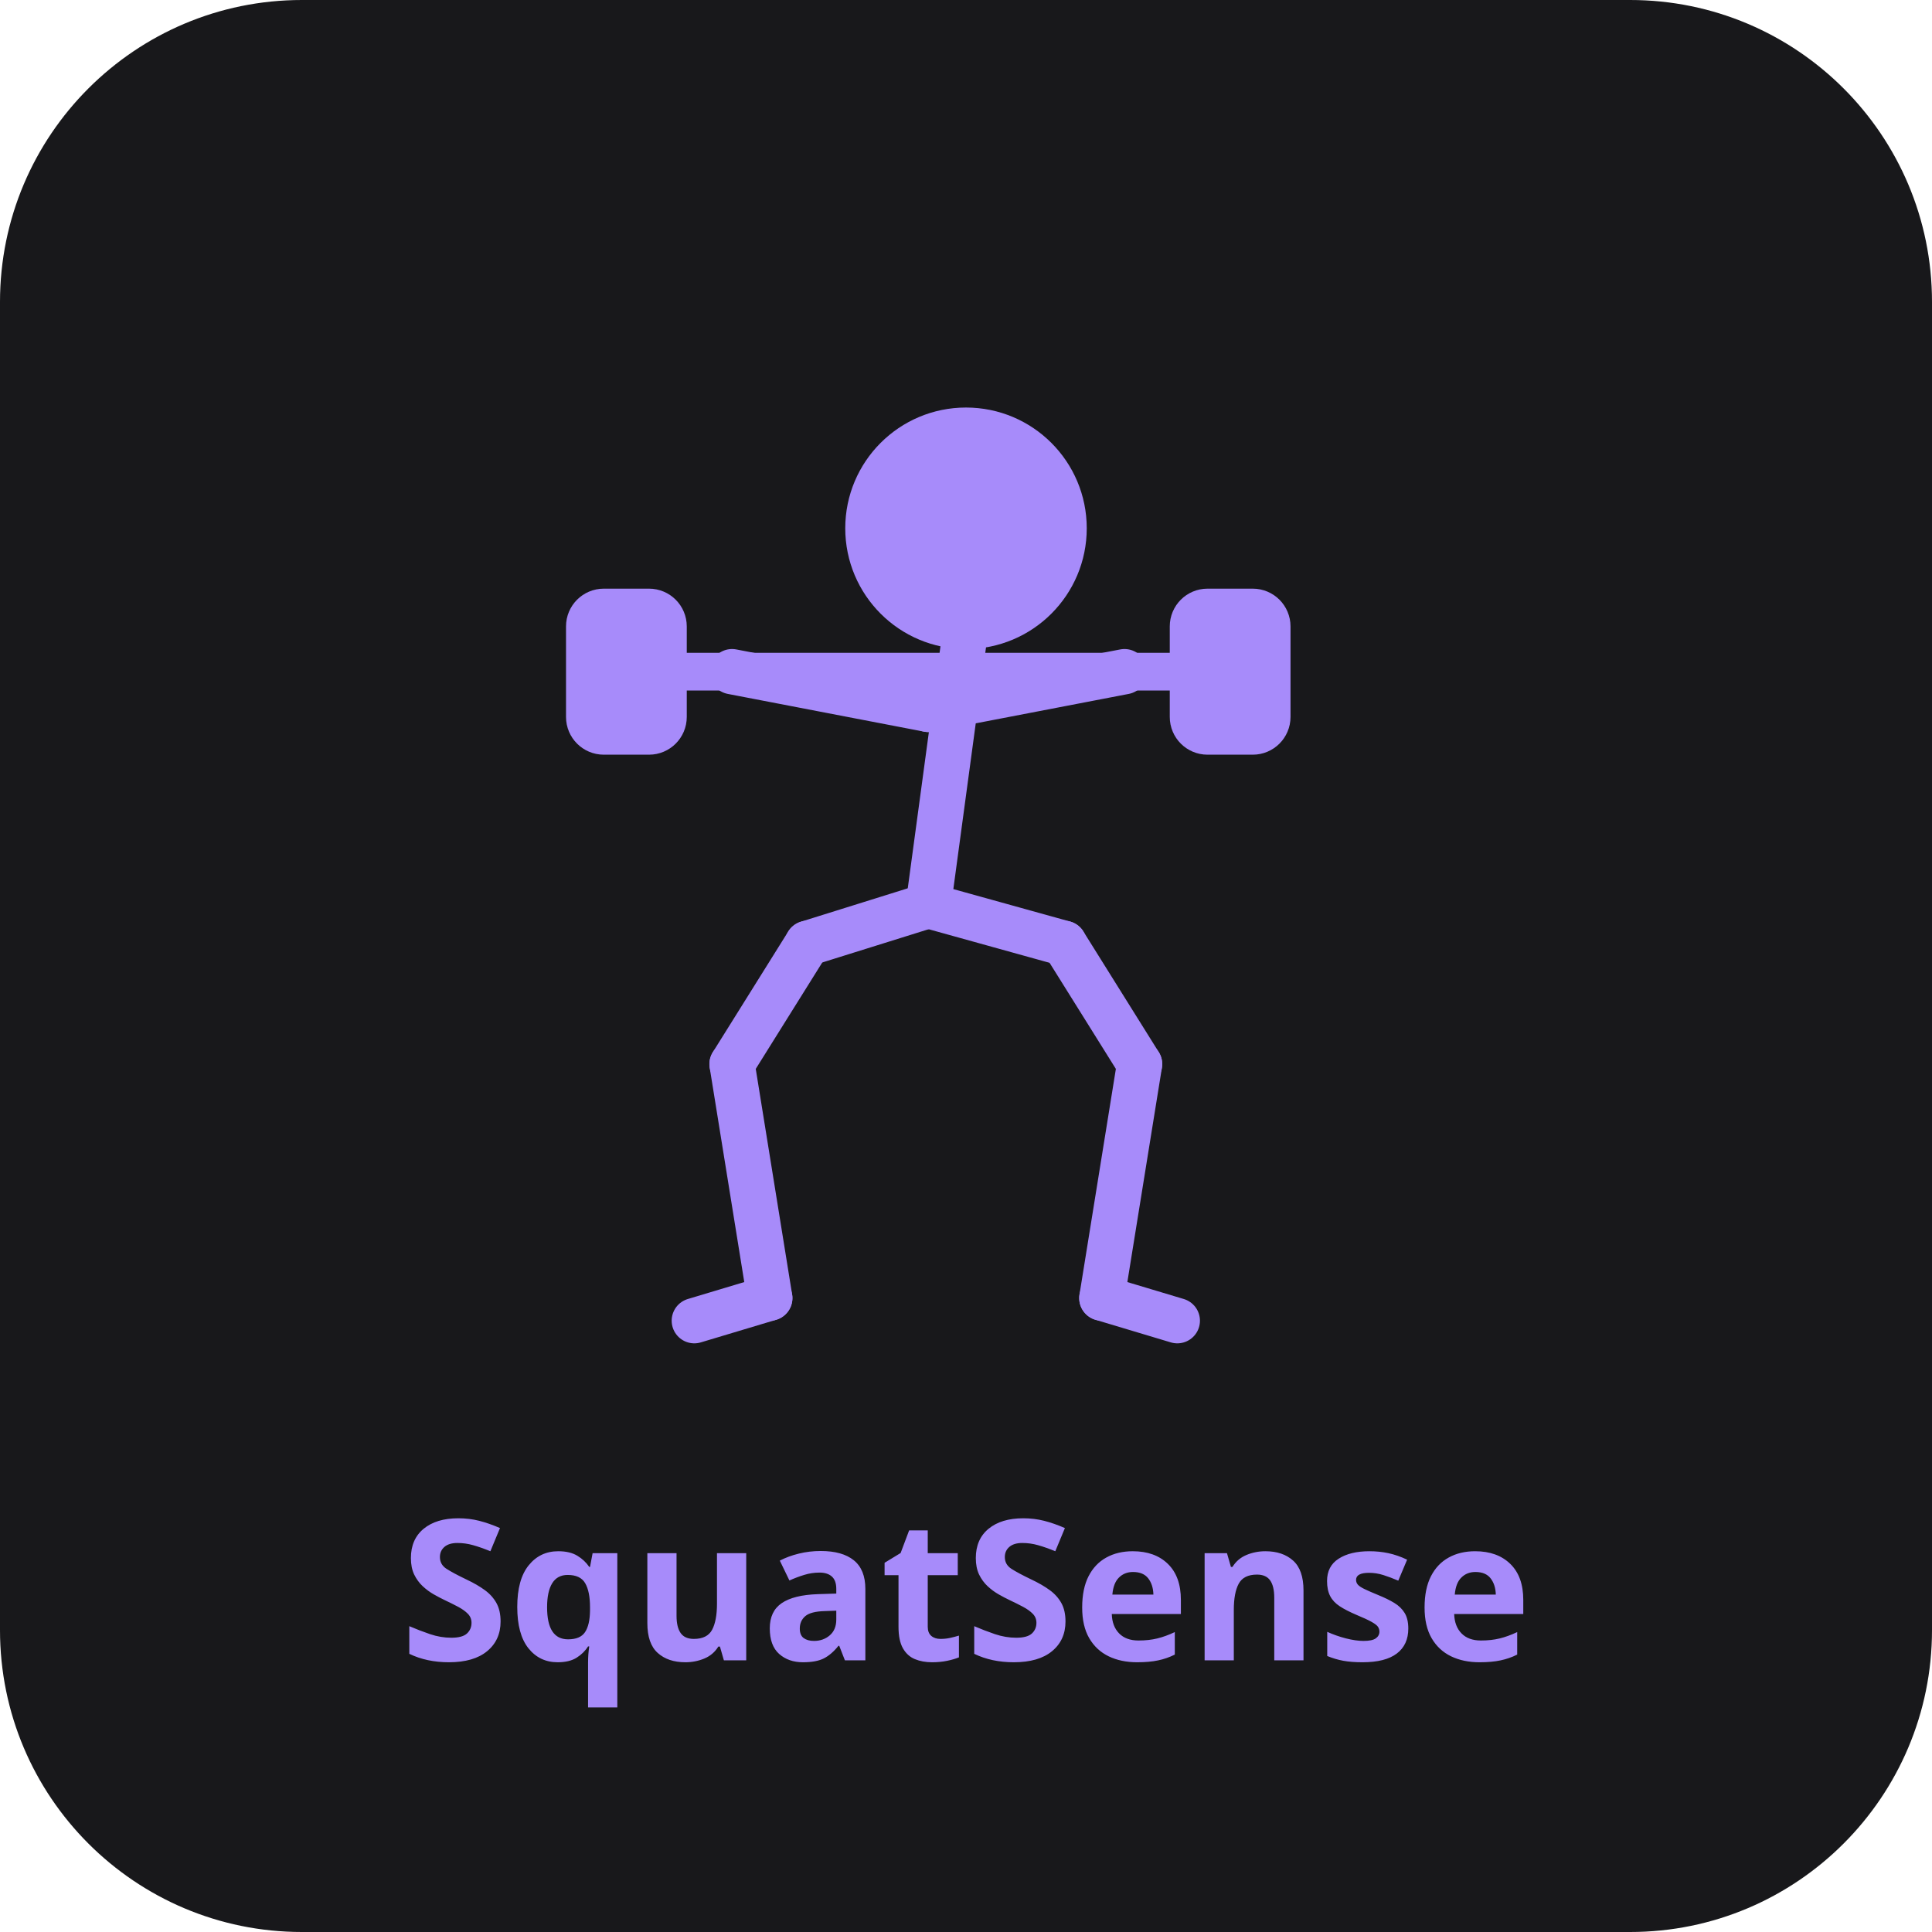
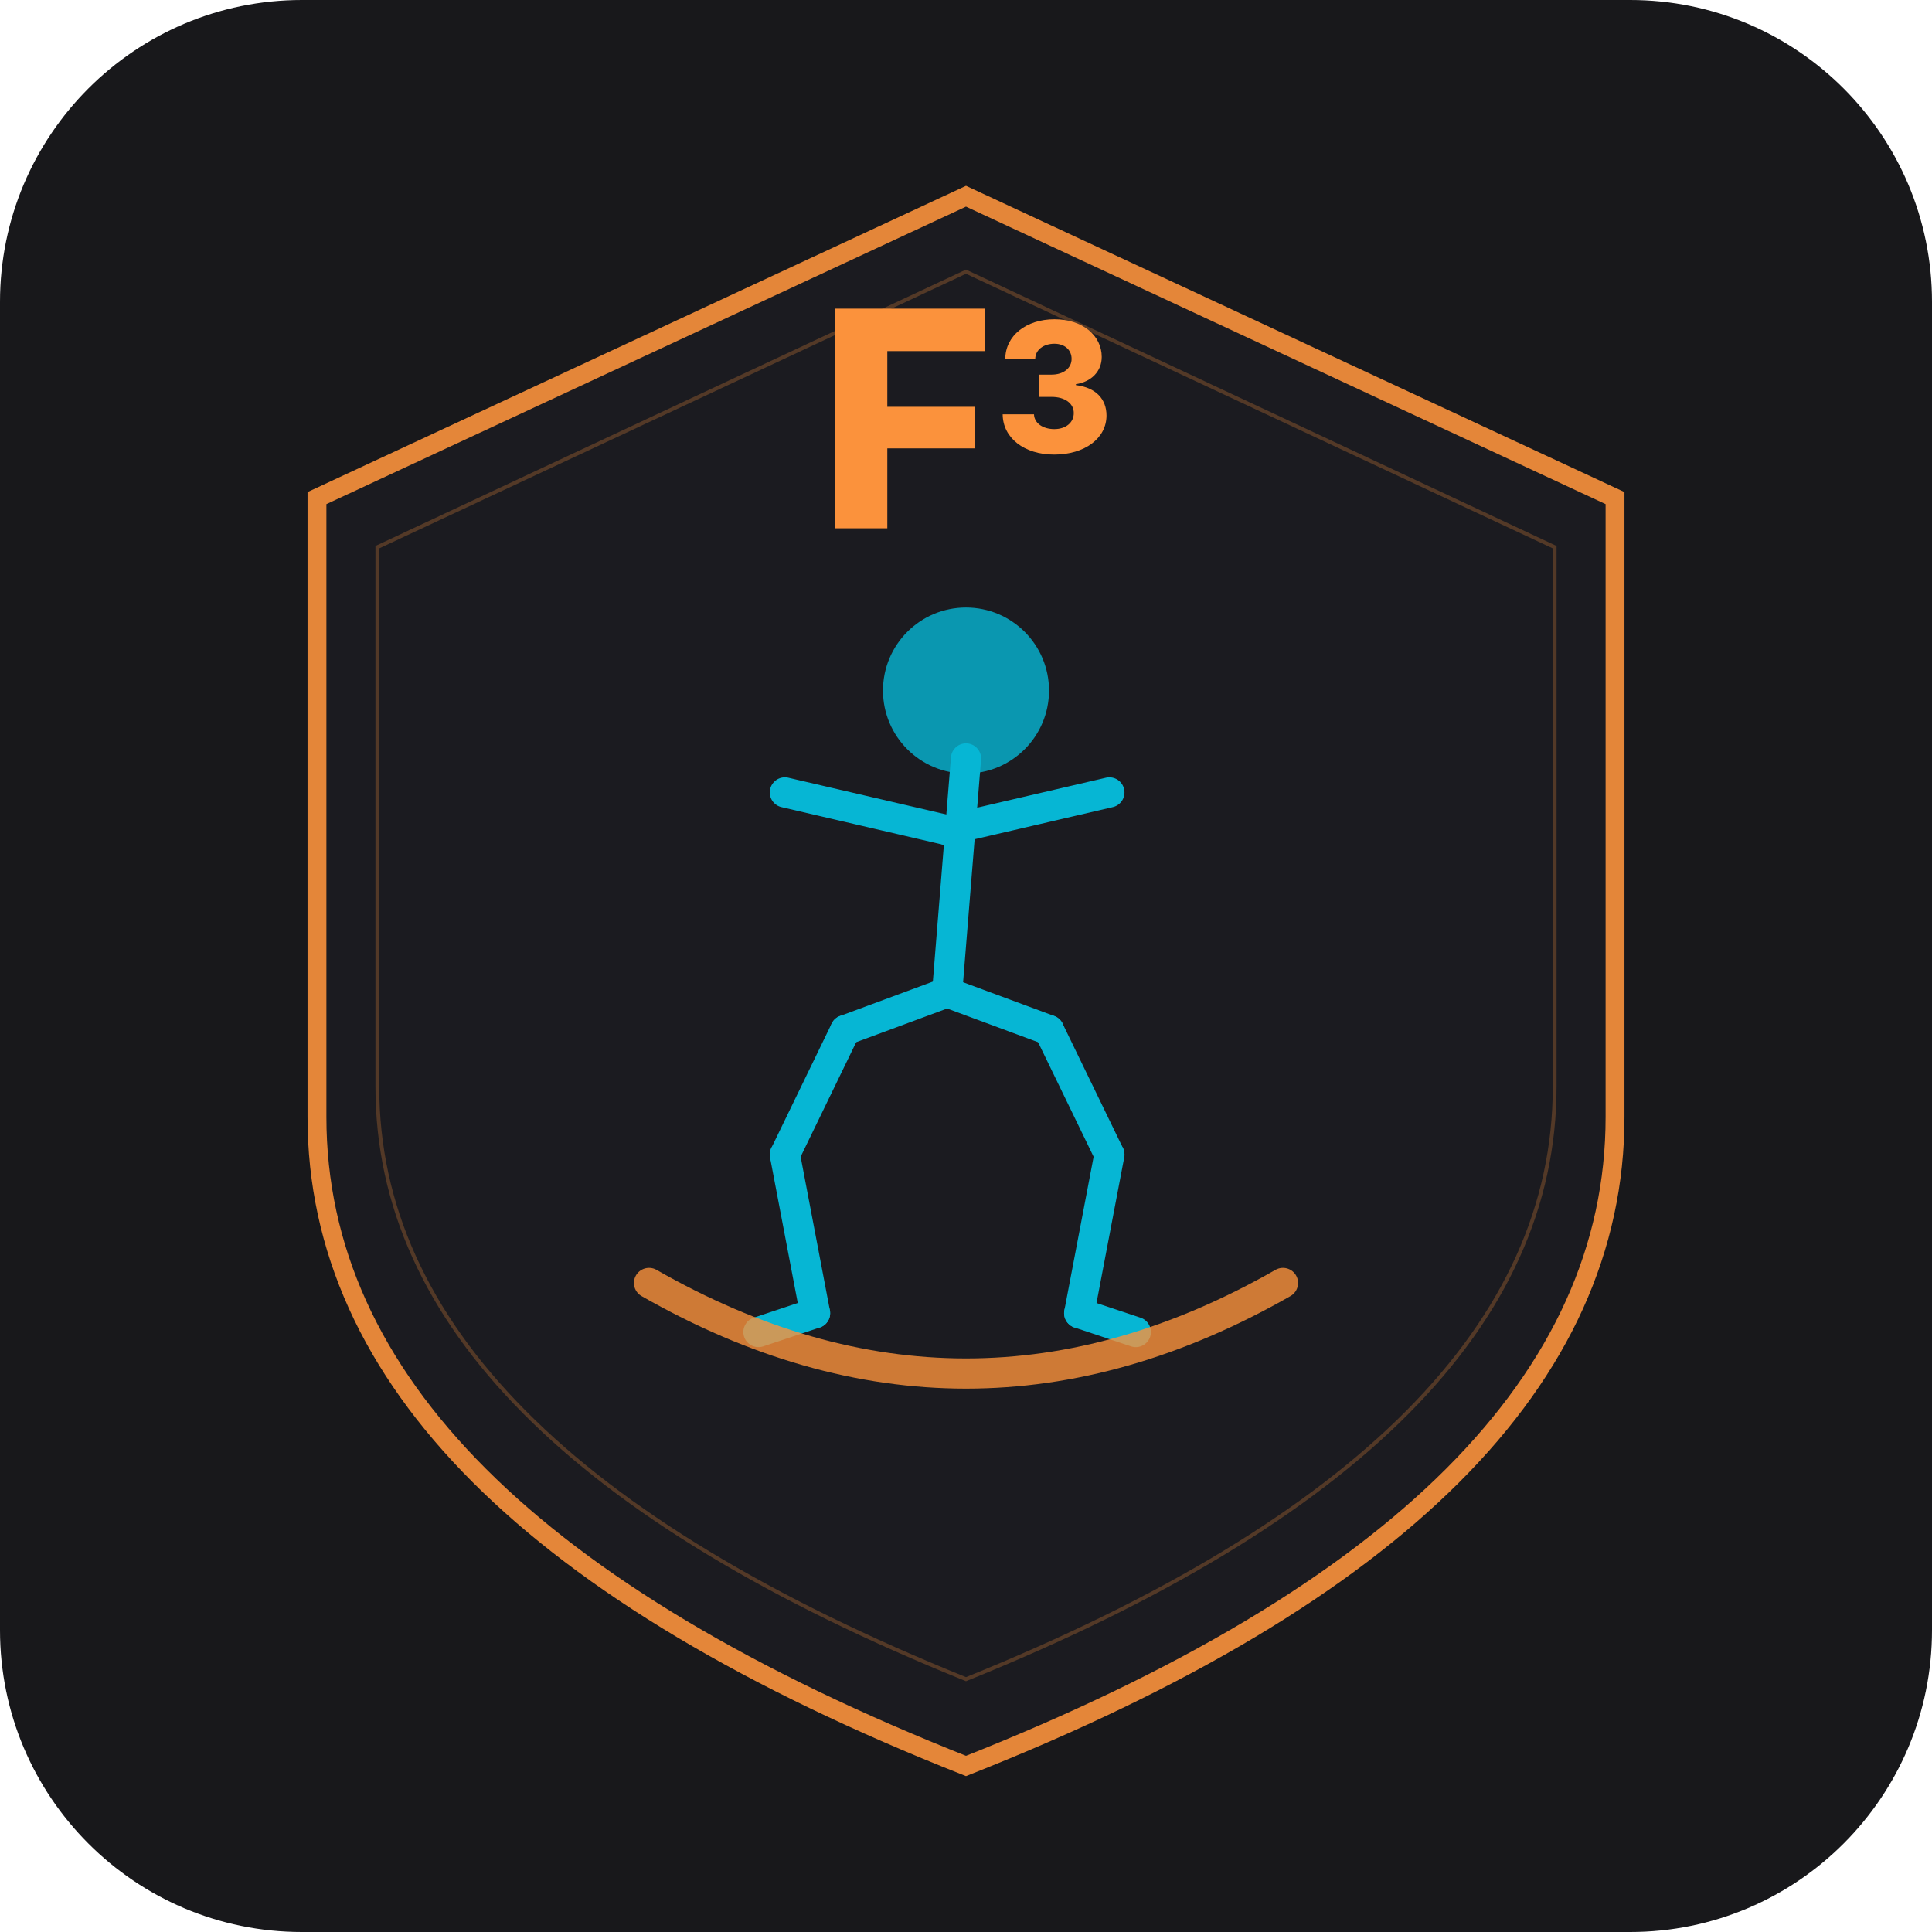
<svg xmlns="http://www.w3.org/2000/svg" viewBox="0 0 512 512" width="512" height="512">
  <rect width="512" height="512" rx="80" fill="#18181b" />
-   <g transform="translate(256,240)" fill="none" stroke="#a78bfa" stroke-width="12" stroke-linecap="round" stroke-linejoin="round">
-     <circle cx="0" cy="-100" r="26" fill="#a78bfa" />
-     <line x1="0" y1="-74" x2="-10" y2="0" />
-     <line x1="-10" y1="-52" x2="-62" y2="-62" />
-     <line x1="-10" y1="-52" x2="42" y2="-62" />
-     <line x1="-84" y1="-62" x2="64" y2="-62" stroke-width="10" />
-     <rect x="-100" y="-78" width="20" height="32" rx="4" fill="#a78bfa" />
-     <rect x="60" y="-78" width="20" height="32" rx="4" fill="#a78bfa" />
-     <line x1="-10" y1="0" x2="-42" y2="10" />
-     <line x1="-10" y1="0" x2="26" y2="10" />
-     <line x1="-42" y1="10" x2="-62" y2="42" />
-     <line x1="26" y1="10" x2="46" y2="42" />
-     <line x1="-62" y1="42" x2="-52" y2="104" />
-     <line x1="46" y1="42" x2="36" y2="104" />
-     <line x1="-52" y1="104" x2="-72" y2="110" />
-     <line x1="36" y1="104" x2="56" y2="110" />
+   <path d="M256 52 L428 132 L428 296 Q428 400 256 468 Q84 400 84 296 L84 132 Z" fill="#1c1c20" stroke="#fb923c" stroke-width="5" opacity="0.9" />
+   <path d="M256 72 L412 145 L412 288 Q412 382 256 445 Q100 382 100 288 L100 145 Z" fill="none" stroke="#fb923c" stroke-width="1" opacity="0.25" />
+   <g transform="translate(256,268)" fill="none" stroke="#06b6d4" stroke-width="8" stroke-linecap="round" stroke-linejoin="round">
+     <circle cx="0" cy="-85" r="18" fill="#06b6d4" opacity="0.8" />
+     <line x1="0" y1="-67" x2="-5" y2="-5" />
+     <line x1="-5" y1="-48" x2="-48" y2="-58" />
+     <line x1="-5" y1="-48" x2="38" y2="-58" />
+     <line x1="-5" y1="-5" x2="-32" y2="5" />
+     <line x1="-5" y1="-5" x2="22" y2="5" />
+     <line x1="-32" y1="5" x2="-48" y2="38" />
+     <line x1="22" y1="5" x2="38" y2="38" />
+     <line x1="-48" y1="38" x2="-40" y2="80" />
+     <line x1="38" y1="38" x2="30" y2="80" />
+     <line x1="-40" y1="80" x2="-55" y2="85" />
+     <line x1="30" y1="80" x2="45" y2="85" />
  </g>
-   <text x="256" y="440" text-anchor="middle" font-family="system-ui, sans-serif" font-size="52" font-weight="700" fill="#a78bfa">SquatSense</text>
+   <path d="M172 340 Q256 388 340 340" fill="none" stroke="#fb923c" stroke-width="8" stroke-linecap="round" opacity="0.8" />
+   <text x="256" y="140" text-anchor="middle" font-family="system-ui, -apple-system, sans-serif" font-size="80" font-weight="800" fill="#fb923c" letter-spacing="-2">F<tspan font-size="48" dy="-20">3</tspan>
+   </text>
</svg>
